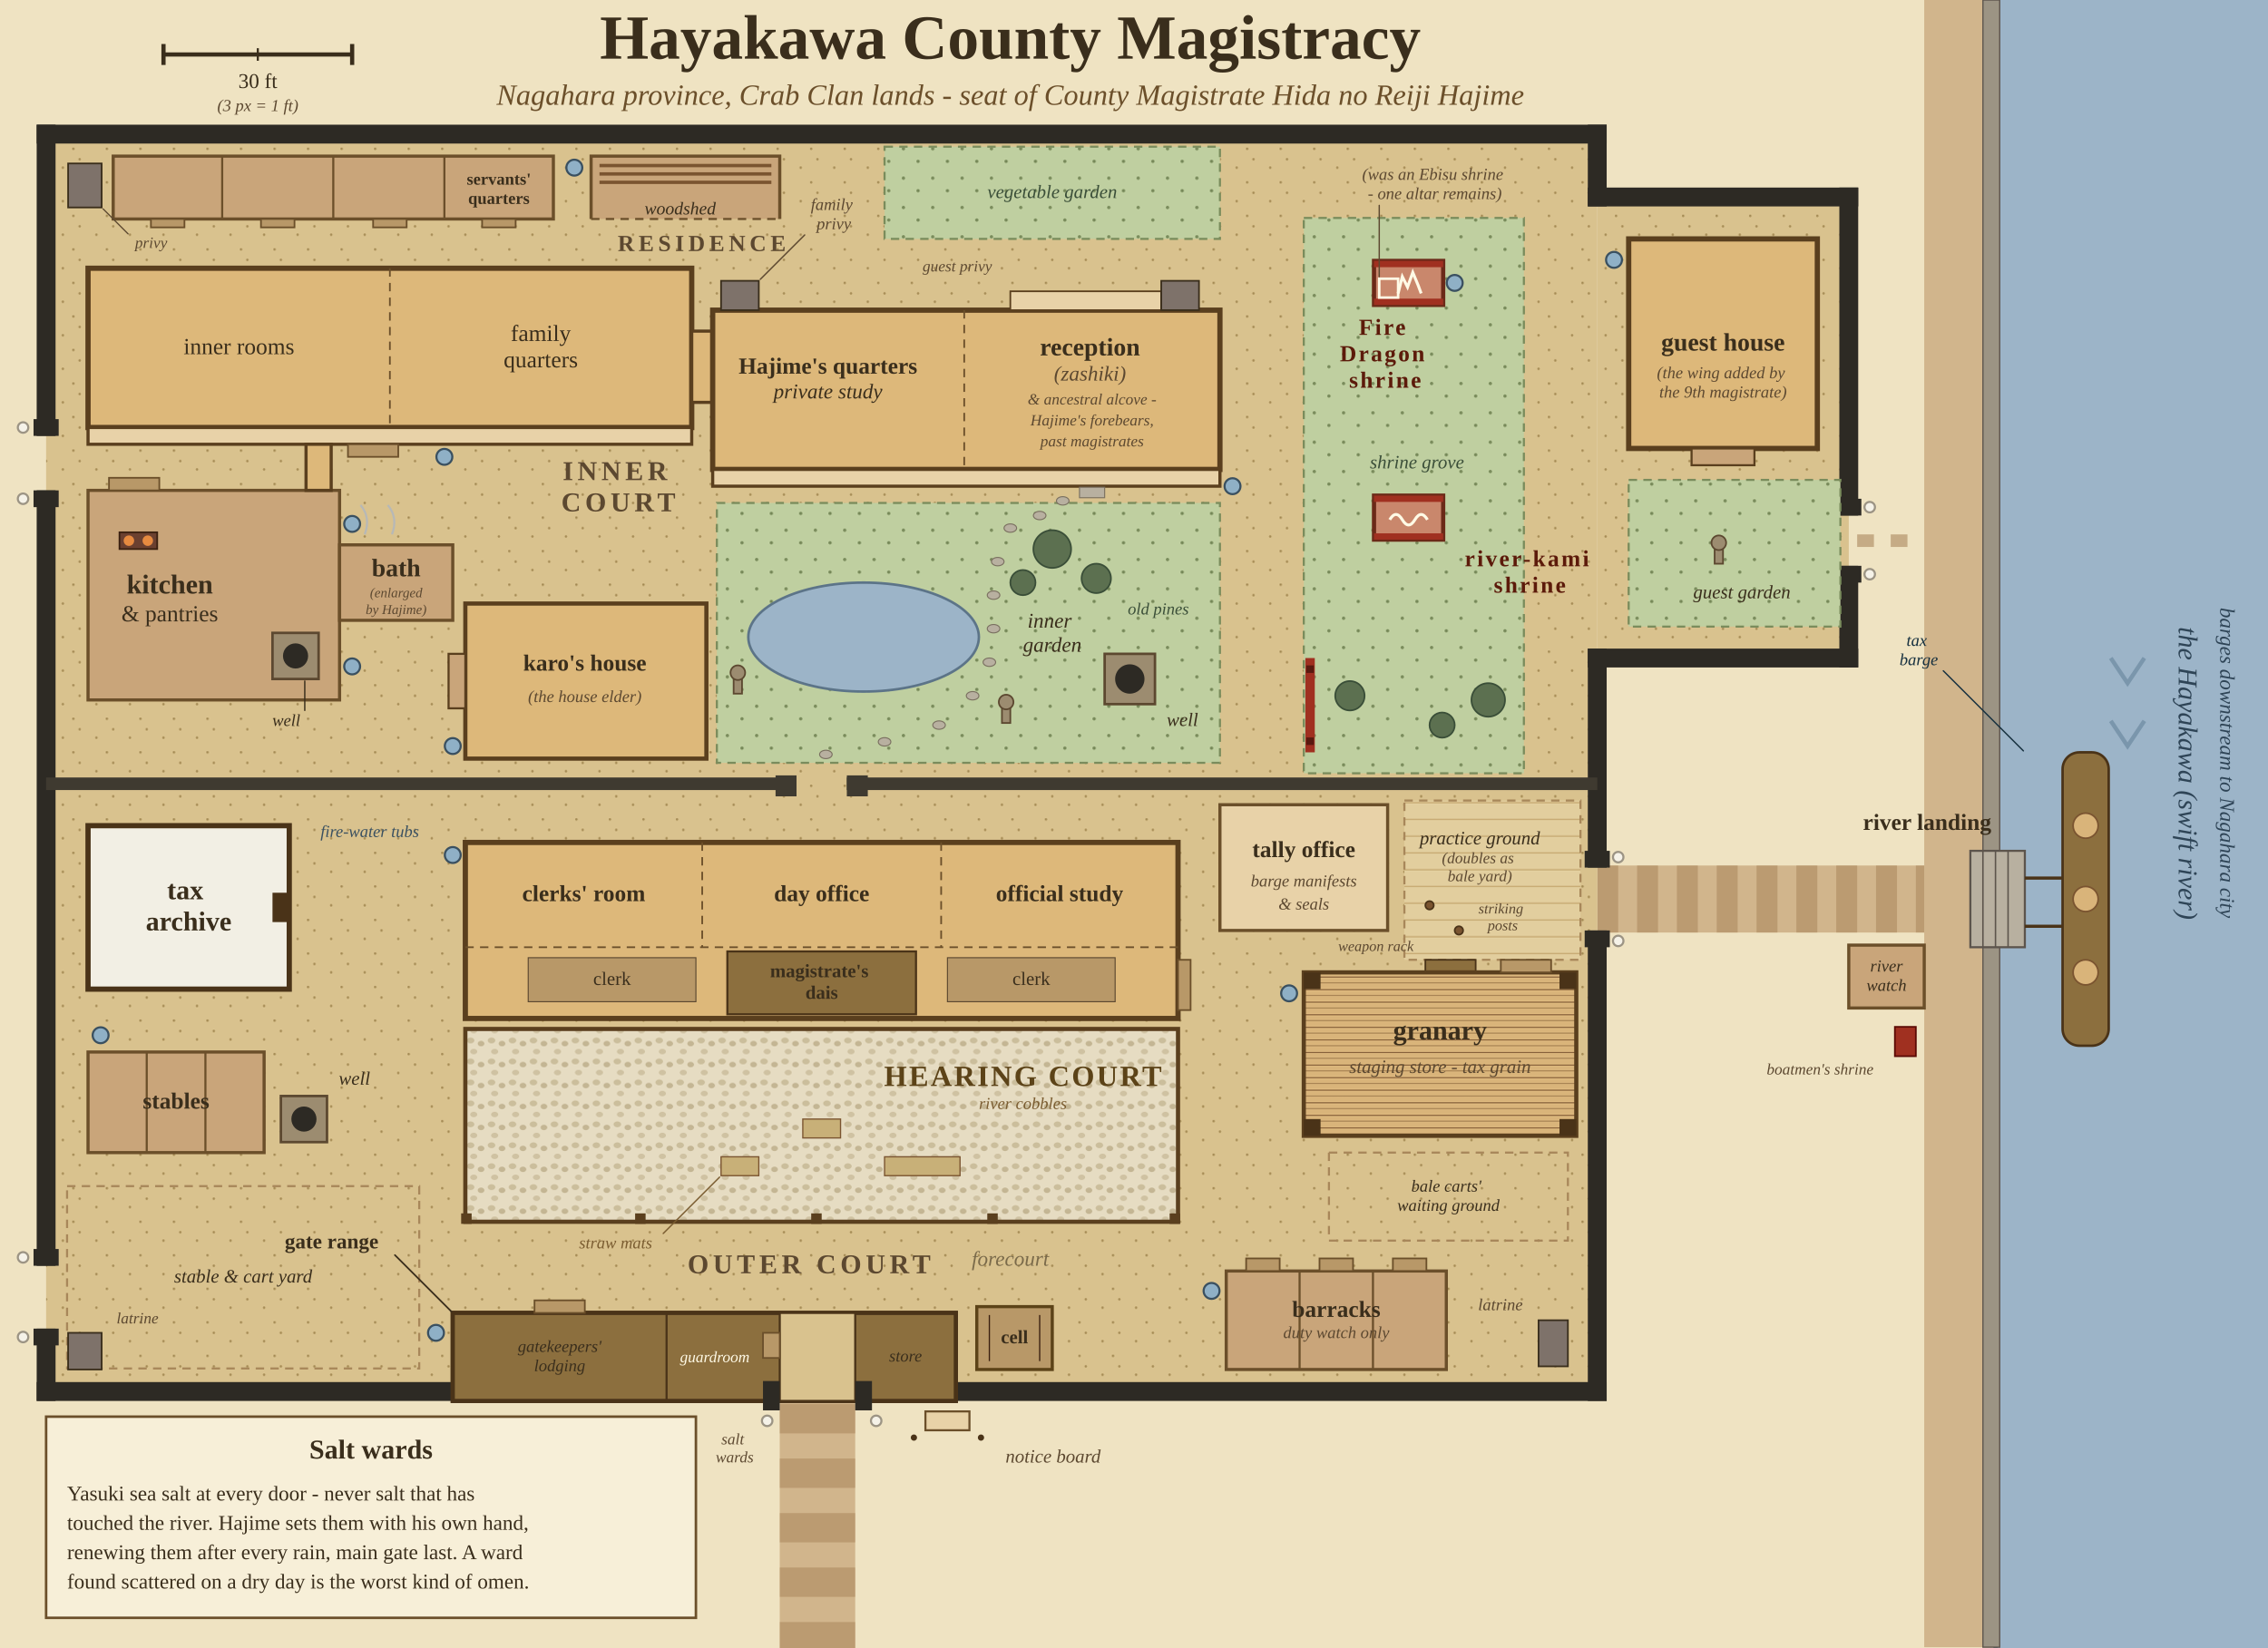
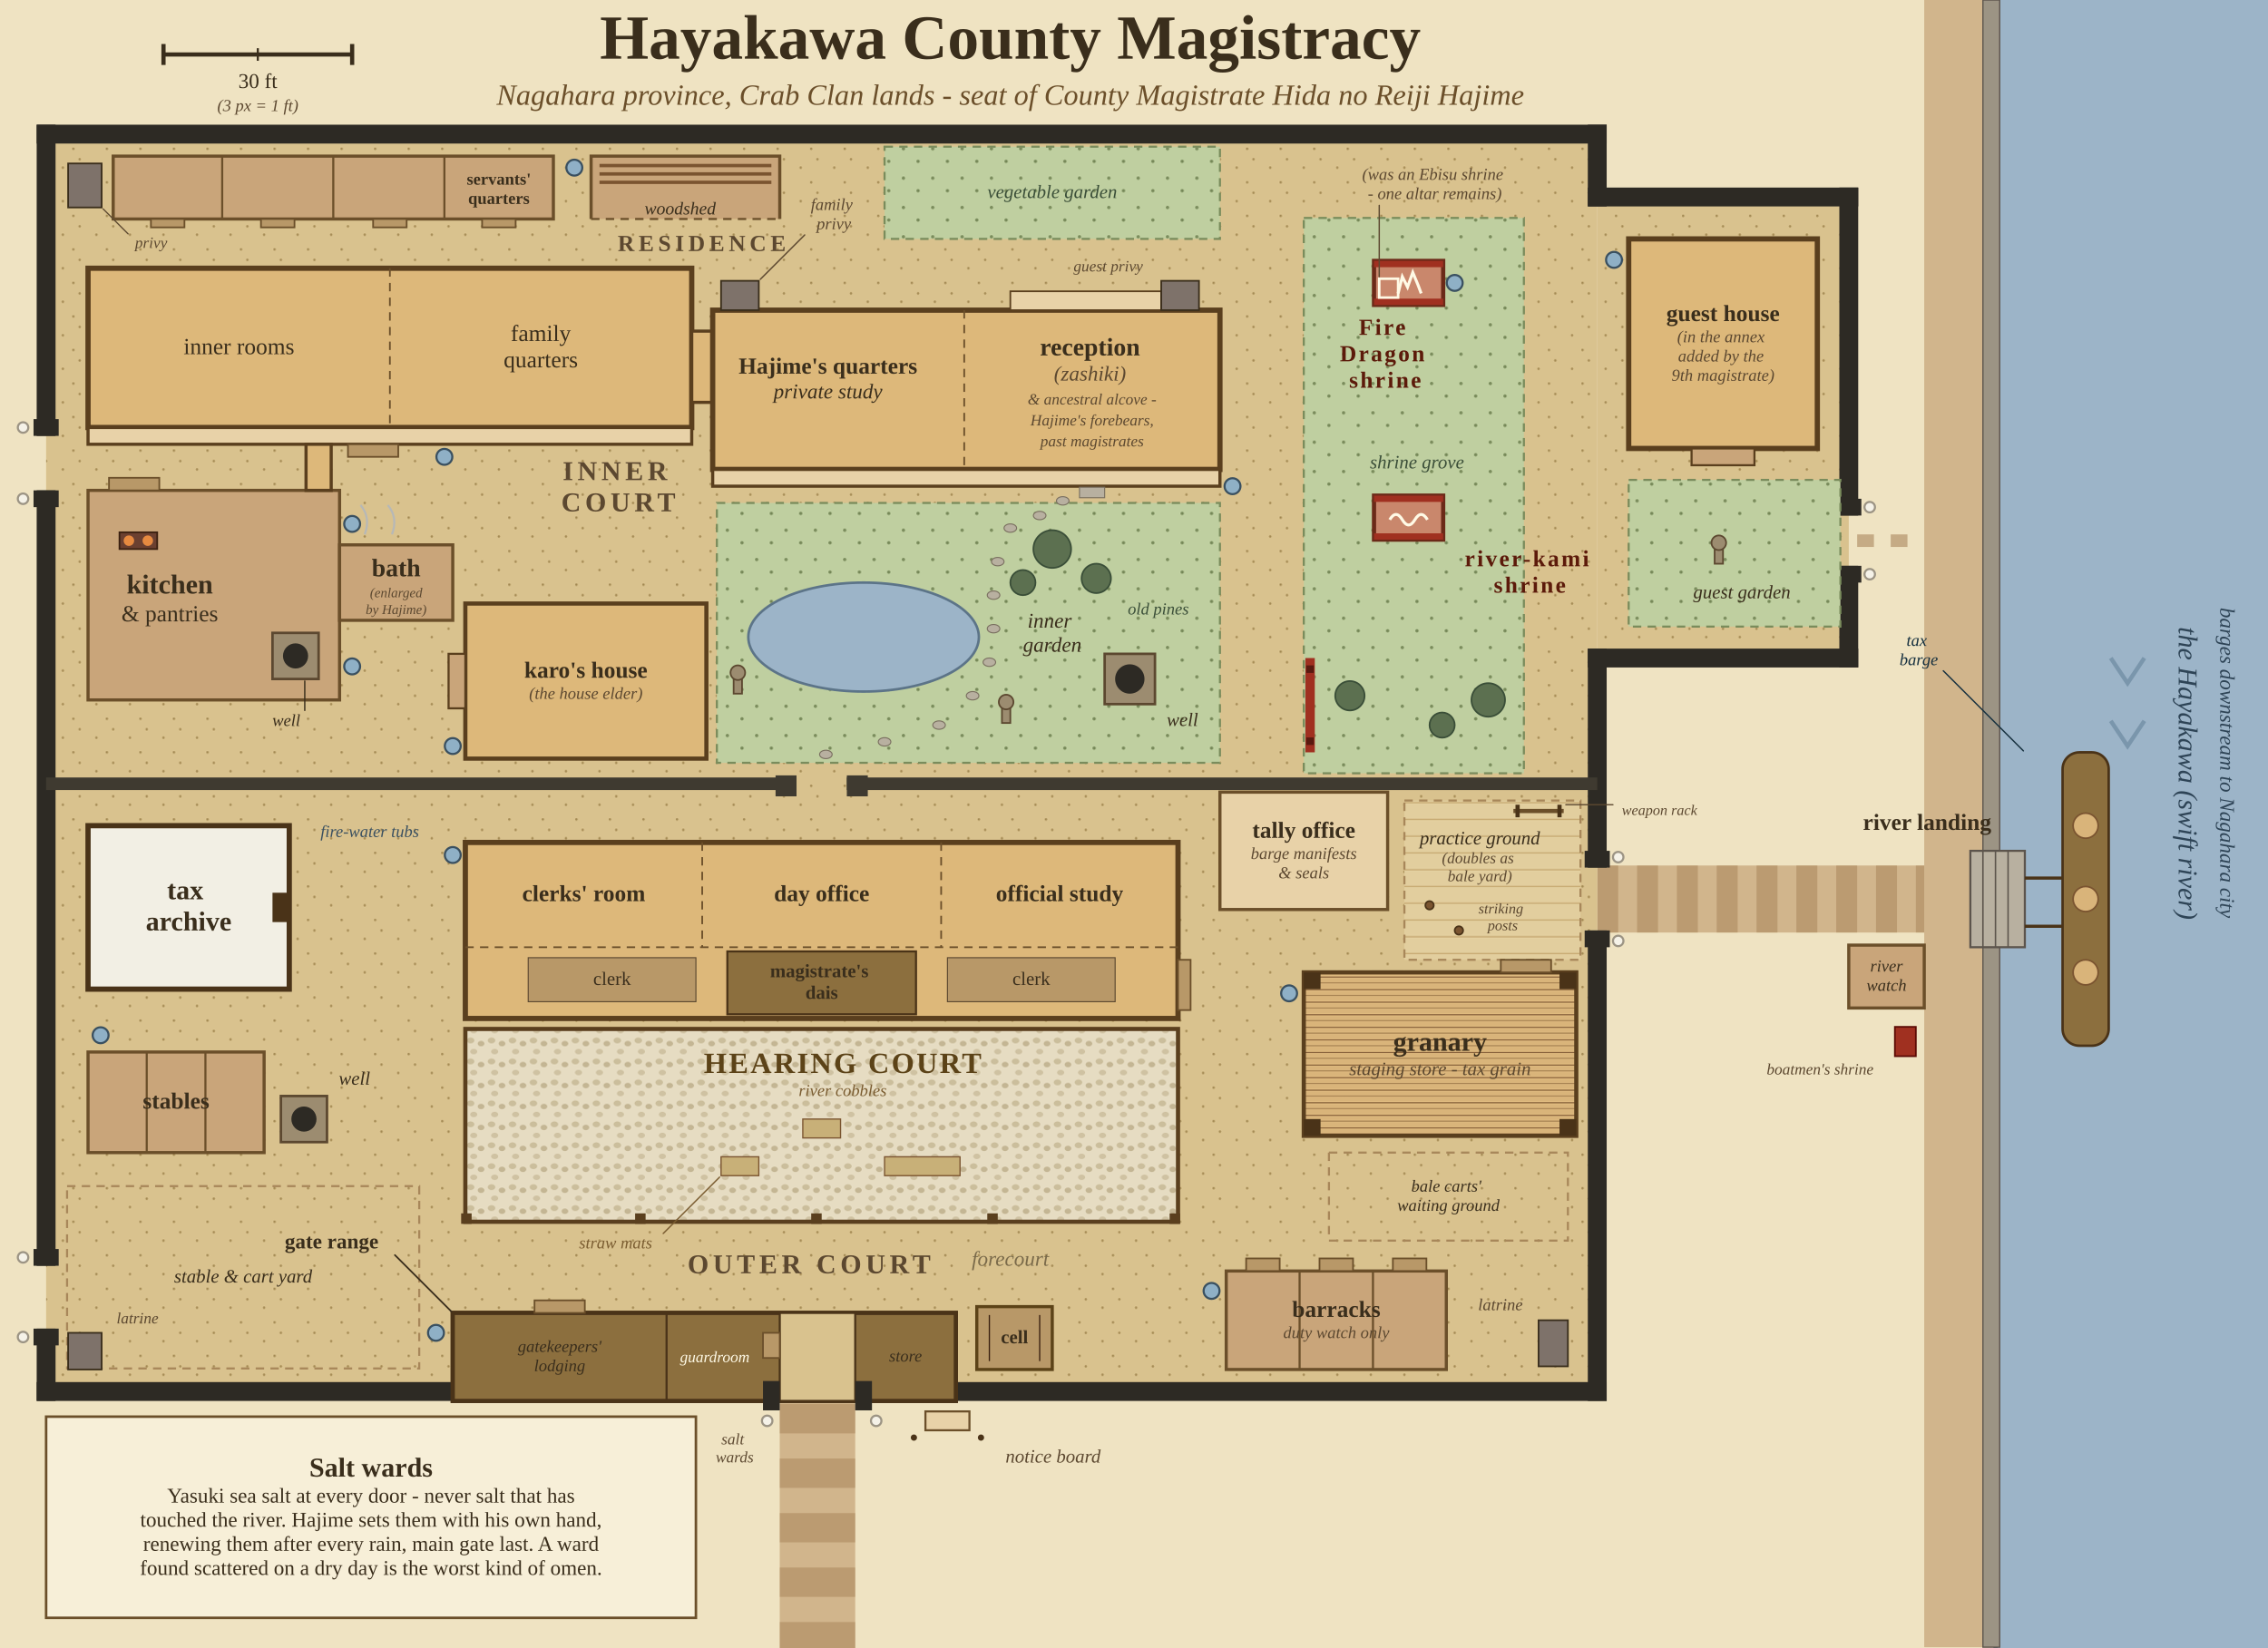
<svg xmlns="http://www.w3.org/2000/svg" viewBox="118 86 1082 786" font-family="Georgia, 'Times New Roman', serif">
  <defs>
    <pattern id="garden-stipple" patternUnits="userSpaceOnUse" width="14" height="14">
      <rect width="14" height="14" fill="#BFCFA0" />
      <circle cx="3" cy="3" r="0.8" fill="#7A8C5C" />
      <circle cx="10" cy="9" r="0.8" fill="#7A8C5C" />
    </pattern>
    <pattern id="court-earth" patternUnits="userSpaceOnUse" width="16" height="16">
      <rect width="16" height="16" fill="#D9C28E" />
      <circle cx="4" cy="6" r="0.6" fill="#A88E58" />
      <circle cx="12" cy="2" r="0.6" fill="#A88E58" />
      <circle cx="9" cy="13" r="0.6" fill="#A88E58" />
    </pattern>
    <pattern id="keiko-earth" patternUnits="userSpaceOnUse" width="16" height="16">
      <rect width="16" height="16" fill="#E2CE9E" />
      <line x1="0" y1="5" x2="16" y2="5" stroke="#C2A46C" stroke-width="0.5" />
      <line x1="0" y1="13" x2="16" y2="13" stroke="#C2A46C" stroke-width="0.5" />
    </pattern>
    <pattern id="oshirasu-sand" patternUnits="userSpaceOnUse" width="12" height="12">
      <rect width="12" height="12" fill="#F2EAD0" />
      <circle cx="3" cy="4" r="0.5" fill="#C9B884" />
      <circle cx="8" cy="2" r="0.5" fill="#C9B884" />
      <circle cx="10" cy="9" r="0.5" fill="#C9B884" />
      <circle cx="5" cy="10" r="0.5" fill="#C9B884" />
      <circle cx="1" cy="8" r="0.5" fill="#C9B884" />
    </pattern>
    <pattern id="court-cobbles" patternUnits="userSpaceOnUse" width="10" height="10">
      <rect width="10" height="10" fill="#E6DCC2" />
      <ellipse cx="2.5" cy="2.5" rx="1.8" ry="1.4" fill="#CBBE9C" />
      <ellipse cx="7.5" cy="4" rx="1.6" ry="1.3" fill="#C4B694" />
      <ellipse cx="4" cy="7.8" rx="1.7" ry="1.3" fill="#CFC2A2" />
    </pattern>
    <pattern id="granary-slats" patternUnits="userSpaceOnUse" width="14" height="6">
      <rect width="14" height="6" fill="#D9B47A" />
      <line x1="0" y1="0" x2="14" y2="0" stroke="#7A5430" stroke-width="0.8" />
      <line x1="0" y1="3" x2="14" y2="3" stroke="#A88454" stroke-width="0.5" />
    </pattern>
  </defs>
  <rect x="0" y="0" width="1200" height="900" fill="#EFE3C2" data-kind="-" />
  <g data-kind="river">
    <rect x="1070" y="0" width="130" height="900" fill="#9CB4C8" />
    <line x1="1070" y1="0" x2="1070" y2="900" stroke="#5C7488" stroke-width="2" />
    <g stroke="#7A96AC" stroke-width="2" fill="none">
      <path d="M 1125 400 L 1133 412 L 1141 400" />
      <path d="M 1125 430 L 1133 442 L 1141 430" />
    </g>
    <text x="1161.0" y="458.6" text-anchor="middle" font-size="13" font-style="italic" fill="#2E4456" transform="rotate(90.0 1161.0 455.0)">the Hayakawa (swift river)</text>
    <text x="1180.0" y="452.8" text-anchor="middle" font-size="10" font-style="italic" fill="#2E4456" transform="rotate(90.0 1180.0 450.0)">barges downstream to Nagahara city</text>
  </g>
  <g data-kind="road">
    <path d="M 508 900 L 508 754.5" stroke="#B89060" stroke-width="36" stroke-linecap="butt" opacity="0.55" />
    <path d="M 508 900 L 508 754.5" stroke="#9C7448" stroke-width="36" stroke-dasharray="14 12" fill="none" opacity="0.4" />
  </g>
  <g data-kind="road">
    <path d="M 880 515 L 1036 515" stroke="#B89060" stroke-width="32" stroke-linecap="butt" opacity="0.55" />
    <path d="M 880 515 L 1036 515" stroke="#9C7448" stroke-width="32" stroke-dasharray="10 9" fill="none" opacity="0.4" />
  </g>
  <g data-kind="road">
    <path d="M 1050 86 L 1050 872" stroke="#B89060" stroke-width="28" stroke-linecap="butt" opacity="0.55" />
  </g>
  <g data-kind="river landing">
    <rect x="1064" y="86" width="8" height="786" fill="#9C9484" stroke="#5C544C" stroke-width="0.6" data-kind="revetment" />
    <g data-kind="dock">
      <rect x="1058" y="492" width="26" height="46" fill="#B8B0A0" stroke="#5C544C" stroke-width="1" />
      <line x1="1064" y1="492" x2="1064" y2="538" stroke="#5C544C" stroke-width="0.7" />
      <line x1="1070" y1="492" x2="1070" y2="538" stroke="#5C544C" stroke-width="0.7" />
      <line x1="1076" y1="492" x2="1076" y2="538" stroke="#5C544C" stroke-width="0.7" />
    </g>
    <text x="1068" y="482" text-anchor="end" font-size="11" font-weight="bold" fill="#3A2E1C">river landing</text>
    <g data-kind="tax barge">
      <line x1="1084" y1="505" x2="1102" y2="505" stroke="#4A3318" stroke-width="1.5" />
      <line x1="1084" y1="528" x2="1102" y2="528" stroke="#4A3318" stroke-width="1.5" />
      <rect x="1102" y="445" width="22" height="140" rx="8" fill="#8C6F3E" stroke="#4A3318" stroke-width="1.2" />
      <circle cx="1113" cy="480" r="6" fill="#D9B47A" stroke="#7A5430" stroke-width="0.8" />
      <circle cx="1113" cy="515" r="6" fill="#D9B47A" stroke="#7A5430" stroke-width="0.8" />
      <circle cx="1113" cy="550" r="6" fill="#D9B47A" stroke="#7A5430" stroke-width="0.8" />
      <text x="1033.4" y="394.2" text-anchor="middle" font-size="8" font-style="italic" fill="#16303F">
        <tspan x="1033.4" dy="0.0">tax</tspan>
        <tspan x="1033.4" dy="9.2">barge</tspan>
      </text>
      <line x1="1045.1" y1="406.1" x2="1083.3" y2="444.3" stroke="#16303F" stroke-width="0.64" stroke-linecap="round" data-leader="1" />
    </g>
    <g data-kind="boatmen's altar">
      <rect x="1022" y="576" width="10" height="14" fill="#A03020" stroke="#5C0A04" stroke-width="0.8" />
      <text x="986.3" y="598.7" text-anchor="middle" font-size="7.5" font-style="italic" fill="#5C4830">boatmen's shrine</text>
    </g>
    <g data-kind="river watch">
      <rect x="1000" y="537" width="36" height="30" fill="#C9A57A" stroke="#6B4F2A" stroke-width="1.5" />
      <text x="1018.0" y="549.6" text-anchor="middle" font-size="8" font-style="italic" fill="#3A2E1C">river</text>
      <text x="1018.0" y="558.8" text-anchor="middle" font-size="8" font-style="italic" fill="#3A2E1C">watch</text>
    </g>
  </g>
  <text x="600" y="114" text-anchor="middle" font-size="30" font-weight="bold" fill="#3A2E1C" data-kind="-">Hayakawa County Magistracy</text>
  <text x="600" y="136" text-anchor="middle" font-size="14" font-style="italic" fill="#6B4F2A" data-kind="-">Nagahara province, Crab Clan lands - seat of County Magistrate Hida no Reiji Hajime</text>
  <g data-kind="-">
    <g stroke="#3A2E1C">
      <line x1="196" y1="112" x2="286" y2="112" stroke-width="2" />
      <line x1="196" y1="107" x2="196" y2="117" stroke-width="2" />
      <line x1="286" y1="107" x2="286" y2="117" stroke-width="2" />
      <line x1="241" y1="109" x2="241" y2="115" stroke-width="1" />
    </g>
    <text x="241" y="128" text-anchor="middle" font-size="10" fill="#3A2E1C">30 ft</text>
    <text x="241" y="139" text-anchor="middle" font-size="8" font-style="italic" fill="#5C4830">(3 px = 1 ft)</text>
  </g>
  <rect x="140" y="150" width="740" height="310" fill="url(#court-earth)" id="precinct" data-kind="inner court" />
  <rect x="140" y="456" width="740" height="294" fill="url(#court-earth)" id="precinct" data-kind="outer court" />
  <rect x="880" y="180" width="120" height="220" fill="url(#court-earth)" id="precinct" data-kind="inner court" />
  <g stroke="#2D2A24" stroke-width="9" fill="none" stroke-linecap="square" data-kind="compound wall">
    <line x1="140" y1="150" x2="880" y2="150" />
    <line x1="140" y1="150" x2="140" y2="289.5" />
    <line x1="140" y1="324.5" x2="140" y2="685.5" />
    <line x1="140" y1="724.5" x2="140" y2="750" />
    <line x1="880" y1="150" x2="880" y2="180" />
    <line x1="880" y1="180" x2="1000" y2="180" />
    <line x1="1000" y1="400" x2="880" y2="400" />
    <line x1="880" y1="400" x2="880" y2="495.5" />
    <line x1="1000" y1="180" x2="1000" y2="327.5" />
    <line x1="1000" y1="360.5" x2="1000" y2="400" />
    <line x1="880" y1="534.5" x2="880" y2="750" />
    <line x1="140" y1="750" x2="329.5" y2="750" />
    <line x1="578.5" y1="750" x2="880" y2="750" />
  </g>
  <g fill="#2D2A24" data-kind="side gate">
    <rect x="874" y="492" width="12" height="8" />
    <rect x="874" y="530" width="12" height="8" />
  </g>
  <circle cx="890" cy="495" r="2.5" fill="#F5F2E8" stroke="#9C9484" stroke-width="1" data-kind="salt wards" />
  <circle cx="890" cy="535" r="2.5" fill="#F5F2E8" stroke="#9C9484" stroke-width="1" data-kind="salt wards" />
  <circle cx="129" cy="686" r="2.5" fill="#F5F2E8" stroke="#9C9484" stroke-width="1" data-kind="salt wards" />
  <circle cx="129" cy="724" r="2.5" fill="#F5F2E8" stroke="#9C9484" stroke-width="1" data-kind="salt wards" />
  <g fill="#2D2A24" data-kind="side gate">
    <rect x="134" y="286" width="12" height="8" />
    <rect x="134" y="320" width="12" height="8" />
  </g>
  <circle cx="129" cy="290" r="2.5" fill="#F5F2E8" stroke="#9C9484" stroke-width="1" data-kind="salt wards" />
  <circle cx="129" cy="324" r="2.5" fill="#F5F2E8" stroke="#9C9484" stroke-width="1" data-kind="salt wards" />
  <g fill="#2D2A24" data-kind="side gate">
    <rect x="134" y="682" width="12" height="8" />
    <rect x="134" y="720" width="12" height="8" />
  </g>
  <g fill="#2D2A24" data-kind="side gate">
    <rect x="994" y="324" width="12" height="8" />
    <rect x="994" y="356" width="12" height="8" />
  </g>
  <path d="M 1004 344 L 1036 344" stroke="#9C7448" stroke-width="6" stroke-dasharray="8 8" fill="none" opacity="0.5" data-kind="road" />
  <circle cx="1010" cy="328" r="2.5" fill="#F5F2E8" stroke="#9C9484" stroke-width="1" data-kind="salt wards" />
  <circle cx="1010" cy="360" r="2.5" fill="#F5F2E8" stroke="#9C9484" stroke-width="1" data-kind="salt wards" />
  <g data-kind="salt wards">
    <circle cx="484" cy="764" r="2.5" fill="#F5F2E8" stroke="#9C9484" stroke-width="1" />
    <circle cx="536" cy="764" r="2.5" fill="#F5F2E8" stroke="#9C9484" stroke-width="1" />
    <text x="468.5" y="775.2" text-anchor="middle" font-size="7.5" font-style="italic" fill="#5C4830">
      <tspan x="468.5" dy="0.0">salt</tspan>
      <tspan x="468.5" dy="8.6">wards</tspan>
    </text>
  </g>
  <g data-kind="notice board">
    <rect x="559.5" y="759.5" width="21" height="9" fill="#E8D2A8" stroke="#6B4F2A" stroke-width="1" />
    <circle cx="554" cy="772" r="1.5" fill="#4A3318" />
    <circle cx="586" cy="772" r="1.5" fill="#4A3318" />
    <text x="620.4" y="783.9" text-anchor="middle" font-size="9" font-style="italic" fill="#5C4830">notice board</text>
  </g>
  <g stroke="#3F3A30" stroke-width="6" fill="none" data-kind="court divider">
    <line x1="140" y1="460" x2="498" y2="460" />
    <line x1="522" y1="460" x2="880" y2="460" />
  </g>
  <g fill="#3F3A30" data-kind="nakamon" data-part-of="court divider">
    <rect x="488" y="456" width="10" height="10" />
    <rect x="522" y="456" width="10" height="10" />
  </g>
  <text x="413.0" y="315.1" text-anchor="middle" font-size="13" font-weight="bold" letter-spacing="2" fill="#5C4830" data-kind="inner court">
    <tspan x="413.0" dy="0.0">INNER</tspan>
    <tspan x="413.0" dy="14.9">COURT</tspan>
  </text>
  <g data-kind="residence">
    <text x="452.8" y="205.8" text-anchor="middle" font-size="11" font-weight="bold" letter-spacing="2" fill="#5C4830">RESIDENCE</text>
    <rect x="160" y="214" width="288" height="76" fill="#DDB87A" />
    <rect x="160" y="214" width="144" height="76" fill="#DDB87A" data-kind="inner rooms" />
    <rect x="304" y="214" width="144" height="76" fill="#DDB87A" data-kind="family quarters" />
    <rect x="160" y="214" width="288" height="76" fill="none" stroke="#5A3F1E" stroke-width="2.5" />
    <rect x="160" y="290" width="288" height="8" fill="#E8D2A8" stroke="#5A3F1E" stroke-width="1.5" data-kind="engawa" />
    <line x1="304" y1="214" x2="304" y2="290" stroke="#6B4F2A" stroke-width="0.8" stroke-dasharray="4 3" />
    <rect x="284" y="298" width="24" height="6" fill="#B89868" stroke="#6B4F2A" stroke-width="0.8" data-kind="door" />
    <text x="232.0" y="255.0" text-anchor="middle" font-size="11" fill="#3A2E1C" data-kind="inner rooms">inner rooms</text>
    <g data-kind="family quarters">
      <text x="376.0" y="248.7" text-anchor="middle" font-size="11" fill="#3A2E1C">family</text>
      <text x="376.0" y="261.3" text-anchor="middle" font-size="11" fill="#3A2E1C">quarters</text>
    </g>
    <rect x="448" y="244" width="10" height="34" fill="#DDB87A" stroke="#5A3F1E" stroke-width="1.5" data-kind="residence corridor" />
    <rect x="458" y="234" width="242" height="76" fill="#DDB87A" />
    <rect x="458" y="234" width="120" height="76" fill="#DDB87A" data-kind="lord's quarters" />
    <rect x="578" y="234" width="122" height="76" fill="#DDB87A" data-kind="reception room" />
    <rect x="458" y="234" width="242" height="76" fill="none" stroke="#5A3F1E" stroke-width="2.5" />
    <rect x="458" y="310" width="242" height="8" fill="#E8D2A8" stroke="#5A3F1E" stroke-width="1.5" data-kind="engawa" />
    <line x1="578" y1="234" x2="578" y2="310" stroke="#6B4F2A" stroke-width="0.8" stroke-dasharray="4 3" />
    <g data-kind="lord's quarters">
      <text x="513.0" y="264.3" text-anchor="middle" font-size="11" font-weight="bold" fill="#3A2E1C">Hajime's quarters</text>
      <text x="513.0" y="276.1" text-anchor="middle" font-size="10" font-style="italic" fill="#3A2E1C">private study</text>
    </g>
    <g data-kind="reception room">
      <text x="638.0" y="255.6" text-anchor="middle" font-size="12" font-weight="bold" fill="#3A2E1C">reception</text>
      <text x="638.0" y="267.6" text-anchor="middle" font-size="10" font-style="italic" fill="#5C4830">(zashiki)</text>
    </g>
    <text x="639" y="279" text-anchor="middle" font-size="7.5" font-style="italic" fill="#5C4830" data-kind="ancestral alcove">&amp; ancestral alcove -</text>
    <text x="639" y="289" text-anchor="middle" font-size="7.5" font-style="italic" fill="#5C4830" data-kind="ancestral alcove">Hajime's forebears,</text>
    <text x="639" y="299" text-anchor="middle" font-size="7.5" font-style="italic" fill="#5C4830" data-kind="ancestral alcove">past magistrates</text>
  </g>
  <g data-kind="kitchen">
    <rect x="160" y="320" width="120" height="100" fill="#C9A57A" stroke="#6B4F2A" stroke-width="1.5" />
    <g data-kind="hearth">
      <rect x="175" y="340" width="18" height="8" fill="#6B4030" stroke="#3A2010" stroke-width="0.8" />
      <circle cx="179.5" cy="344" r="2.5" fill="#E68A40" />
      <circle cx="188.5" cy="344" r="2.5" fill="#E68A40" />
    </g>
    <text x="199.0" y="369.2" text-anchor="middle" font-size="13" font-weight="bold" fill="#3A2E1C">kitchen</text>
    <text x="199.0" y="382.5" text-anchor="middle" font-size="11" fill="#3A2E1C">&amp; pantries</text>
    <rect x="248" y="388" width="22" height="22" fill="#9C8C70" stroke="#5C4830" stroke-width="1.2" data-kind="well" />
    <circle cx="259" cy="399" r="6" fill="#2D2A24" data-kind="well" />
    <text x="254.6" y="432.4" text-anchor="middle" font-size="8" font-style="italic" fill="#3A2E1C" data-kind="well">well</text>
    <line x1="263.4" y1="425.0" x2="263.4" y2="411.0" stroke="#3A2E1C" stroke-width="0.64" stroke-linecap="round" data-kind="well" data-leader="1" />
    <rect x="170" y="314" width="24" height="6" fill="#B89868" stroke="#6B4F2A" stroke-width="0.8" data-kind="door" />
  </g>
  <rect x="264" y="298" width="12" height="22" fill="#DDB87A" stroke="#5A3F1E" stroke-width="1.5" data-kind="residence corridor" data-part-of="residence" />
  <g data-kind="garden">
    <rect x="460" y="326" width="240" height="124" fill="url(#garden-stipple)" stroke="#7A8C5C" stroke-width="1" stroke-dasharray="4 3" />
    <ellipse cx="530" cy="390" rx="55" ry="26" fill="#9CB4C8" stroke="#5C7488" stroke-width="1.2" data-kind="garden pond" />
    <g fill="#B8B0A0" stroke="#7A7060" stroke-width="0.5">
      <ellipse cx="512" cy="446" rx="3" ry="2" />
      <ellipse cx="540" cy="440" rx="3" ry="2" />
      <ellipse cx="566" cy="432" rx="3" ry="2" />
      <ellipse cx="582" cy="418" rx="3" ry="2" />
      <ellipse cx="590" cy="402" rx="3" ry="2" />
      <ellipse cx="592" cy="386" rx="3" ry="2" />
      <ellipse cx="592" cy="370" rx="3" ry="2" />
      <ellipse cx="594" cy="354" rx="3" ry="2" />
      <ellipse cx="600" cy="338" rx="3" ry="2" />
      <ellipse cx="614" cy="332" rx="3" ry="2" />
      <ellipse cx="625" cy="325" rx="3" ry="2" />
      <rect x="633" y="318.5" width="12" height="5" />
    </g>
    <g data-kind="garden pines">
      <circle cx="620" cy="348" r="9" fill="#5C7050" stroke="#3A4E38" stroke-width="0.8" />
      <circle cx="641" cy="362" r="7" fill="#5C7050" stroke="#3A4E38" stroke-width="0.8" />
      <circle cx="606" cy="364" r="6" fill="#5C7050" stroke="#3A4E38" stroke-width="0.8" />
      <text x="670.6" y="379.2" text-anchor="middle" font-size="8" font-style="italic" fill="#3A4E38">old pines</text>
    </g>
    <g fill="#9C8C70" stroke="#5C4830" stroke-width="0.8" data-kind="stone lantern">
      <rect x="468" y="410" width="4" height="7" />
      <circle cx="470" cy="407" r="3.5" />
      <rect x="596" y="424" width="4" height="7" />
      <circle cx="598" cy="421" r="3.5" />
    </g>
    <text x="620.0" y="385.5" text-anchor="middle" font-size="10" font-style="italic" fill="#3A2E1C">
      <tspan x="620.0" dy="0.0">inner</tspan>
      <tspan x="620.0" dy="11.5">garden</tspan>
    </text>
  </g>
  <g data-kind="bath">
    <rect x="280" y="346" width="54" height="36" fill="#C9A57A" stroke="#6B4F2A" stroke-width="1.5" />
    <path d="M 292 341 q 3 -8 -2 -14 M 305 341 q 3 -8 -2 -14" stroke="#A8B4C8" stroke-width="1" fill="none" opacity="0.7" />
    <text x="307" y="361" text-anchor="middle" font-size="12" font-weight="bold" fill="#3A2E1C">bath</text>
    <text x="307" y="371" text-anchor="middle" font-size="6.5" font-style="italic" fill="#5C4830">(enlarged</text>
    <text x="307" y="379" text-anchor="middle" font-size="6.5" font-style="italic" fill="#5C4830">by Hajime)</text>
  </g>
  <g data-kind="karo's house">
    <rect x="340" y="374" width="115" height="74" fill="#DDB87A" stroke="#5A3F1E" stroke-width="2" />
    <rect x="332" y="398" width="8" height="26" fill="#C9A57A" stroke="#5A3F1E" stroke-width="1" data-kind="door" />
-     <text x="397" y="406" text-anchor="middle" font-size="11" font-weight="bold" fill="#3A2E1C">karo's house</text>
-     <text x="397" y="421" text-anchor="middle" font-size="8" font-style="italic" fill="#5C4830">(the house elder)</text>
+     <text x="397.5" y="409.4" text-anchor="middle" font-size="11" font-weight="bold" fill="#3A2E1C">karo's house</text>
+     <text x="397.5" y="419.5" text-anchor="middle" font-size="8" font-style="italic" fill="#5C4830">(the house elder)</text>
  </g>
  <g data-kind="well" data-part-of="garden">
    <rect x="645" y="398" width="24" height="24" fill="#9C8C70" stroke="#5C4830" stroke-width="1.2" />
    <circle cx="657" cy="410" r="7" fill="#2D2A24" />
    <text x="682.1" y="432.4" text-anchor="middle" font-size="9" font-style="italic" fill="#3A2E1C">well</text>
  </g>
  <g data-kind="servants' quarters">
    <rect x="172" y="160.5" width="210" height="30" fill="#C9A57A" stroke="#6B4F2A" stroke-width="1.5" />
    <line x1="224" y1="160.5" x2="224" y2="190.5" stroke="#6B4F2A" stroke-width="1" />
    <line x1="277" y1="160.5" x2="277" y2="190.5" stroke="#6B4F2A" stroke-width="1" />
    <line x1="330" y1="160.5" x2="330" y2="190.5" stroke="#6B4F2A" stroke-width="1" />
    <rect x="190" y="190.5" width="16" height="4" fill="#B89868" stroke="#6B4F2A" stroke-width="0.8" data-kind="door" />
    <rect x="242.5" y="190.5" width="16" height="4" fill="#B89868" stroke="#6B4F2A" stroke-width="0.8" data-kind="door" />
    <rect x="296" y="190.5" width="16" height="4" fill="#B89868" stroke="#6B4F2A" stroke-width="0.8" data-kind="door" />
    <rect x="348" y="190.5" width="16" height="4" fill="#B89868" stroke="#6B4F2A" stroke-width="0.8" data-kind="door" />
    <text x="356.0" y="174.1" text-anchor="middle" font-size="8" font-weight="bold" fill="#3A2E1C">servants'</text>
    <text x="356.0" y="183.3" text-anchor="middle" font-size="8" font-weight="bold" fill="#3A2E1C">quarters</text>
  </g>
  <g data-kind="kitchen">
    <rect x="400" y="160.5" width="90" height="30" fill="#C9A57A" />
    <g stroke="#7A5430" stroke-width="1.6">
      <line x1="404" y1="165" x2="486" y2="165" />
      <line x1="404" y1="169" x2="486" y2="169" />
      <line x1="404" y1="173" x2="486" y2="173" />
    </g>
    <path d="M 400 190.5 L 400 160.5 L 490 160.5 L 490 190.5" fill="none" stroke="#6B4F2A" stroke-width="1.5" />
    <line x1="400" y1="190.5" x2="490" y2="190.5" stroke="#6B4F2A" stroke-width="1" stroke-dasharray="4 3" />
    <text x="442.5" y="188.3" text-anchor="middle" font-size="8.5" font-style="italic" fill="#3A2E1C">woodshed</text>
  </g>
  <g data-kind="latrine">
    <rect x="150.5" y="164" width="16" height="21" fill="#7E726A" stroke="#3A2E1C" stroke-width="0.8" />
    <text x="190.1" y="204.3" text-anchor="middle" font-size="7.5" font-style="italic" fill="#5C4830">privy</text>
    <line x1="179.1" y1="197.6" x2="167.2" y2="185.7" stroke="#5C4830" stroke-width="0.60" stroke-linecap="round" data-leader="1" />
  </g>
+   <g data-kind="engawa" data-part-of="residence">
+     <rect x="600" y="225" width="72" height="9" fill="#E8D2A8" stroke="#5A3F1E" stroke-width="0.8" />
+   </g>
  <g data-kind="latrine" data-part-of="residence">
-     <rect x="600" y="225" width="72" height="9" fill="#E8D2A8" stroke="#5A3F1E" stroke-width="0.8" />
    <rect x="672" y="220" width="18" height="14" fill="#7E726A" stroke="#3A2E1C" stroke-width="0.8" />
-     <text x="574.7" y="215.5" text-anchor="middle" font-size="7.5" font-style="italic" fill="#5C4830">guest privy</text>
+     <text x="646.7" y="215.5" text-anchor="middle" font-size="7.5" font-style="italic" fill="#5C4830">guest privy</text>
  </g>
  <g data-kind="latrine" data-part-of="residence">
    <rect x="462" y="220" width="18" height="14" fill="#7E726A" stroke="#3A2E1C" stroke-width="0.8" />
    <text x="515.8" y="186.2" text-anchor="middle" font-size="8" font-style="italic" fill="#5C4830">
      <tspan x="515.8" dy="0.0">family</tspan>
      <tspan x="515.8" dy="9.2">privy</tspan>
    </text>
    <line x1="501.9" y1="198.1" x2="480.7" y2="219.3" stroke="#5C4830" stroke-width="0.64" stroke-linecap="round" data-leader="1" />
  </g>
  <g data-kind="vegetable garden">
    <rect x="540" y="156" width="160" height="44" fill="url(#garden-stipple)" stroke="#7A8C5C" stroke-width="1" stroke-dasharray="4 3" />
    <text x="620.0" y="180.5" text-anchor="middle" font-size="9" font-style="italic" fill="#3A4E38">vegetable garden</text>
  </g>
  <g data-kind="shrine grove">
    <rect x="740" y="190" width="105" height="265" fill="url(#garden-stipple)" stroke="#7A8C5C" stroke-width="1" stroke-dasharray="4 3" />
    <circle cx="828" cy="420" r="8" fill="#5C7050" stroke="#3A4E38" stroke-width="0.8" />
    <circle cx="762" cy="418" r="7" fill="#5C7050" stroke="#3A4E38" stroke-width="0.8" />
    <circle cx="806" cy="432" r="6" fill="#5C7050" stroke="#3A4E38" stroke-width="0.8" />
    <text x="794.0" y="309.5" text-anchor="middle" font-size="9" font-style="italic" fill="#3A4E38">shrine grove</text>
  </g>
  <g data-kind="compound shrine">
    <text x="778.8" y="245.8" text-anchor="middle" font-size="11" font-weight="bold" letter-spacing="1" fill="#5C1A0A">
      <tspan x="778.8" dy="0.0">Fire</tspan>
      <tspan x="778.8" dy="12.6">Dragon</tspan>
      <tspan x="778.8" dy="12.6">shrine</tspan>
    </text>
    <rect x="773.5" y="210.5" width="33" height="21" fill="#C9876C" stroke="#6B2A18" stroke-width="2" />
    <rect x="773.5" y="210.5" width="33" height="3" fill="#A03020" />
    <rect x="773.5" y="228.5" width="33" height="3" fill="#A03020" />
    <path d="M 785 226 L 787 218 L 789.5 223 L 792 216 L 794.5 222 L 796 226" stroke="#FFFAE6" stroke-width="1.4" fill="none" data-kind="shrine altar" />
    <g data-kind="shrine altar">
      <rect x="776" y="219" width="9" height="9" fill="none" stroke="#FFFAE6" stroke-width="1.2" />
      <text x="802.5" y="171.8" text-anchor="middle" font-size="8" font-style="italic" fill="#5C4830">
        <tspan x="802.5" dy="0.0">(was an Ebisu shrine</tspan>
        <tspan x="802.5" dy="9.2">- one altar remains)</tspan>
      </text>
      <line x1="776.0" y1="184.0" x2="776.0" y2="218.0" stroke="#5C4830" stroke-width="0.64" stroke-linecap="round" data-leader="1" />
    </g>
  </g>
  <g data-kind="compound shrine">
    <text x="847.8" y="356.2" text-anchor="middle" font-size="11" font-weight="bold" letter-spacing="1" fill="#5C1A0A">
      <tspan x="847.8" dy="0.0">river-kami</tspan>
      <tspan x="847.8" dy="12.6">shrine</tspan>
    </text>
    <rect x="773.5" y="322.5" width="33" height="21" fill="#C9876C" stroke="#6B2A18" stroke-width="2" />
    <rect x="773.5" y="322.5" width="33" height="3" fill="#A03020" />
    <rect x="773.5" y="340.5" width="33" height="3" fill="#A03020" />
    <path d="M 781 334 q 3 -5 6 0 q 3 5 6 0 q 3 -5 6 0" stroke="#FFFAE6" stroke-width="1.4" fill="none" data-kind="shrine altar" />
  </g>
  <g data-kind="torii" data-part-of="compound shrine">
    <rect x="740" y="400" width="6" height="45" fill="none" id="arch" />
    <line x1="743" y1="400" x2="743" y2="445" stroke="#A03020" stroke-width="4.5" />
    <rect x="741.2" y="403.5" width="3.6" height="3.6" fill="#5A1A10" />
    <rect x="741.2" y="437.9" width="3.6" height="3.6" fill="#5A1A10" />
  </g>
  <g data-kind="guest quarters">
    <rect x="895" y="200" width="90" height="100" fill="#DDB87A" stroke="#5A3F1E" stroke-width="2.5" />
    <rect x="925" y="300" width="30" height="8" fill="#C9A57A" stroke="#5A3F1E" stroke-width="1" data-kind="door" />
-     <text x="940.0" y="253.3" text-anchor="middle" font-size="12" font-weight="bold" fill="#3A2E1C">guest house</text>
-     <text x="940.0" y="266.5" text-anchor="middle" font-size="8" font-style="italic" fill="#5C4830">
-       <tspan x="940.0" dy="0.0">(the wing added by</tspan>
-       <tspan x="940.0" dy="9.2">the 9th magistrate)</tspan>
+     <text x="940.0" y="239.2" text-anchor="middle" font-size="11" font-weight="bold" fill="#3A2E1C">guest house</text>
+     <text x="940.0" y="249.3" text-anchor="middle" font-size="8" font-style="italic" fill="#5C4830">
+       <tspan x="940.0" dy="0.0">(in the annex</tspan>
+       <tspan x="940.0" dy="9.2">added by the</tspan>
+       <tspan x="940.0" dy="9.2">9th magistrate)</tspan>
    </text>
  </g>
  <g data-kind="garden">
    <rect x="895" y="315" width="101" height="70" fill="url(#garden-stipple)" stroke="#7A8C5C" stroke-width="1" stroke-dasharray="4 3" />
    <g fill="#9C8C70" stroke="#5C4830" stroke-width="0.8" data-kind="stone lantern">
      <rect x="936" y="348" width="4" height="7" />
      <circle cx="938" cy="345" r="3.5" />
    </g>
    <text x="949.0" y="371.5" text-anchor="middle" font-size="9" font-style="italic" fill="#3A2E1C">guest garden</text>
  </g>
  <text x="504.0" y="693.6" text-anchor="middle" font-size="13" font-weight="bold" letter-spacing="2" fill="#5C4830" data-kind="outer court">OUTER COURT</text>
  <text x="600" y="690" text-anchor="middle" font-size="10" font-style="italic" fill="#7A6A4A" data-kind="outer court">forecourt</text>
  <g data-kind="office hall">
    <rect x="340" y="488" width="340" height="84" fill="#DDB87A" />
    <rect x="340" y="488" width="113" height="50" fill="#DDB87A" data-kind="clerks' room" />
    <rect x="453" y="488" width="114" height="50" fill="#DDB87A" data-kind="day office" />
    <rect x="567" y="488" width="113" height="50" fill="#DDB87A" data-kind="official study" />
    <rect x="340" y="488" width="340" height="84" fill="none" stroke="#5A3F1E" stroke-width="2.5" />
    <line x1="340" y1="538" x2="680" y2="538" stroke="#6B4F2A" stroke-width="0.8" stroke-dasharray="4 3" />
    <line x1="453" y1="488" x2="453" y2="538" stroke="#6B4F2A" stroke-width="0.8" stroke-dasharray="4 3" />
    <line x1="567" y1="488" x2="567" y2="538" stroke="#6B4F2A" stroke-width="0.8" stroke-dasharray="4 3" />
    <text x="396.5" y="516.0" text-anchor="middle" font-size="11" font-weight="bold" fill="#3A2E1C" data-kind="clerks' room">clerks' room</text>
    <text x="510.0" y="516.0" text-anchor="middle" font-size="11" font-weight="bold" fill="#3A2E1C" data-kind="day office">day office</text>
    <text x="623.5" y="516.0" text-anchor="middle" font-size="11" font-weight="bold" fill="#3A2E1C" data-kind="official study">official study</text>
    <rect x="465" y="540" width="90" height="30" fill="#8C6F3E" stroke="#4A3318" stroke-width="1" data-kind="magistrate's dais" />
    <text x="510.0" y="552.3" text-anchor="middle" font-size="9" font-weight="bold" fill="#3A2E1C" data-kind="magistrate's dais">
      <tspan x="510.0" dy="0.0">magistrate's</tspan>
      <tspan x="510.0" dy="10.3">dais</tspan>
    </text>
    <g data-kind="clerks' seats">
      <rect x="370" y="543" width="80" height="21" fill="#B89868" stroke="#5C4830" stroke-width="0.5" />
      <text x="410.0" y="556.0" text-anchor="middle" font-size="9" fill="#3A2E1C">clerk</text>
      <rect x="570" y="543" width="80" height="21" fill="#B89868" stroke="#5C4830" stroke-width="0.5" />
      <text x="610.0" y="556.0" text-anchor="middle" font-size="9" fill="#3A2E1C">clerk</text>
    </g>
    <rect x="680" y="544" width="6" height="24" fill="#B89868" stroke="#6B4F2A" stroke-width="0.8" data-kind="door" />
  </g>
  <g data-kind="hearing court">
    <rect x="340" y="577" width="340" height="92" fill="url(#court-cobbles)" stroke="#5A3F1E" stroke-width="2" />
    <g fill="#5A3F1E">
      <rect x="338" y="665" width="5" height="5" />
      <rect x="421" y="665" width="5" height="5" />
      <rect x="505" y="665" width="5" height="5" />
      <rect x="589" y="665" width="5" height="5" />
      <rect x="676" y="665" width="5" height="5" />
    </g>
-     <text x="606.0" y="604.2" text-anchor="middle" font-size="14" font-weight="bold" letter-spacing="1" fill="#5C4318">HEARING COURT</text>
-     <text x="606.0" y="615.2" text-anchor="middle" font-size="8" font-style="italic" fill="#7A5C30">river cobbles</text>
+     <text x="520.0" y="598.0" text-anchor="middle" font-size="14" font-weight="bold" letter-spacing="1" fill="#5C4318">HEARING COURT</text>
+     <text x="520.0" y="609.0" text-anchor="middle" font-size="8" font-style="italic" fill="#7A5C30">river cobbles</text>
    <g data-kind="kneeling positions">
      <g fill="#C8B078" stroke="#7A5430" stroke-width="0.6">
        <rect x="501" y="620" width="18" height="9" />
        <rect x="462" y="638" width="18" height="9" />
        <rect x="540" y="638" width="36" height="9" />
      </g>
      <text x="411.7" y="681.7" text-anchor="middle" font-size="8" font-style="italic" fill="#7A5C30">straw mats</text>
      <line x1="434.4" y1="674.6" x2="461.3" y2="647.7" stroke="#7A5C30" stroke-width="0.64" stroke-linecap="round" data-leader="1" />
    </g>
  </g>
  <g data-kind="tax archive">
    <rect x="160" y="480" width="96" height="78" fill="#F2EFE4" stroke="#4A3318" stroke-width="2.5" />
    <rect x="248" y="512" width="8" height="14" fill="#4A3318" data-kind="door" />
    <text x="208.0" y="515.1" text-anchor="middle" font-size="13" font-weight="bold" fill="#3A2E1C">
      <tspan x="208.0" dy="0.0">tax</tspan>
      <tspan x="208.0" dy="14.9">archive</tspan>
    </text>
  </g>
  <g data-kind="stables">
    <rect x="160" y="588" width="84" height="48" fill="#C9A57A" stroke="#6B4F2A" stroke-width="1.5" />
    <line x1="188" y1="588" x2="188" y2="636" stroke="#6B4F2A" stroke-width="1" />
    <line x1="216" y1="588" x2="216" y2="636" stroke="#6B4F2A" stroke-width="1" />
    <text x="202.0" y="615.0" text-anchor="middle" font-size="11" font-weight="bold" fill="#3A2E1C">stables</text>
  </g>
  <g data-kind="well">
    <rect x="252" y="609" width="22" height="22" fill="#9C8C70" stroke="#5C4830" stroke-width="1.2" />
    <circle cx="263" cy="620" r="6" fill="#2D2A24" />
    <text x="287.1" y="603.6" text-anchor="middle" font-size="9" font-style="italic" fill="#3A2E1C">well</text>
  </g>
  <g data-kind="cart yard">
    <rect x="150" y="652" width="168" height="87" fill="none" stroke="#A8875A" stroke-width="1" stroke-dasharray="4 3" />
    <text x="234.0" y="698.0" text-anchor="middle" font-size="9" font-style="italic" fill="#3A2E1C">stable &amp; cart yard</text>
  </g>
  <g data-kind="latrine">
    <rect x="150.5" y="722" width="16" height="17.5" fill="#7E726A" stroke="#3A2E1C" stroke-width="0.8" />
    <text x="183.6" y="717.5" text-anchor="middle" font-size="7.5" font-style="italic" fill="#5C4830">latrine</text>
  </g>
  <g data-kind="tally office">
-     <rect x="700" y="470" width="80" height="60" fill="#E8D2A8" stroke="#6B4F2A" stroke-width="1.5" />
-     <text x="740" y="495" text-anchor="middle" font-size="11" font-weight="bold" fill="#3A2E1C">tally office</text>
-     <text x="740" y="509" text-anchor="middle" font-size="8" font-style="italic" fill="#5C4830">barge manifests</text>
-     <text x="740" y="520" text-anchor="middle" font-size="8" font-style="italic" fill="#5C4830">&amp; seals</text>
+     <rect x="700" y="464" width="80" height="56" fill="#E8D2A8" stroke="#6B4F2A" stroke-width="1.5" />
+     <text x="740.0" y="485.8" text-anchor="middle" font-size="11" font-weight="bold" fill="#3A2E1C">tally office</text>
+     <text x="740.0" y="495.9" text-anchor="middle" font-size="8" font-style="italic" fill="#5C4830">barge manifests</text>
+     <text x="740.0" y="505.1" text-anchor="middle" font-size="8" font-style="italic" fill="#5C4830">&amp; seals</text>
  </g>
  <g data-kind="practice ground">
    <rect x="788" y="468" width="84" height="76" fill="url(#keiko-earth)" stroke="#A8875A" stroke-width="1" stroke-dasharray="4 3" />
    <text x="824.0" y="488.9" text-anchor="middle" font-size="9" font-style="italic" fill="#3A2E1C">practice ground</text>
    <text x="824.0" y="497.9" text-anchor="middle" font-size="7.5" font-style="italic" fill="#5C4830">
      <tspan x="824.0" dy="0.0">(doubles as</tspan>
      <tspan x="824.0" dy="8.6">bale yard)</tspan>
    </text>
    <g data-kind="striking posts">
      <text x="834.9" y="521.9" text-anchor="middle" font-size="7" font-style="italic" fill="#5C4830">
        <tspan x="834.9" dy="0.0">striking</tspan>
        <tspan x="834.9" dy="8.0">posts</tspan>
      </text>
      <circle cx="800" cy="518" r="2" fill="#7A5430" stroke="#4A3318" stroke-width="0.8" />
      <circle cx="814" cy="530" r="2" fill="#7A5430" stroke="#4A3318" stroke-width="0.8" />
    </g>
    <g data-kind="weapon rack">
-       <rect x="798" y="544" width="24" height="6" fill="#8C6F3E" stroke="#4A3318" stroke-width="0.8" />
-       <text x="774.4" y="539.8" text-anchor="middle" font-size="7" font-style="italic" fill="#5C4830">weapon rack</text>
+       <rect x="840" y="472" width="24" height="2" fill="#6B4F2A" />
+       <rect x="841" y="470" width="2" height="6" fill="#4A3318" />
+       <rect x="861" y="470" width="2" height="6" fill="#4A3318" />
+       <text x="909.7" y="474.9" text-anchor="middle" font-size="7" font-style="italic" fill="#5C4830">weapon rack</text>
+       <line x1="887.5" y1="470.0" x2="865.0" y2="470.0" stroke="#5C4830" stroke-width="0.60" stroke-linecap="round" data-leader="1" />
    </g>
  </g>
  <g data-kind="granary">
    <rect x="740" y="550" width="130" height="78" fill="url(#granary-slats)" stroke="#5A3F1E" stroke-width="2" />
    <g data-kind="granary stilts">
      <rect x="740" y="550" width="8" height="8" fill="#4A3318" />
      <rect x="862" y="550" width="8" height="8" fill="#4A3318" />
      <rect x="740" y="620" width="8" height="8" fill="#4A3318" />
      <rect x="862" y="620" width="8" height="8" fill="#4A3318" />
    </g>
    <rect x="834" y="544" width="24" height="6" fill="#B89868" stroke="#6B4F2A" stroke-width="0.8" data-kind="door" />
-     <text x="805" y="582" text-anchor="middle" font-size="13" font-weight="bold" fill="#3A2E1C">granary</text>
-     <text x="805" y="598" text-anchor="middle" font-size="9" font-style="italic" fill="#5C4830">staging store - tax grain</text>
+     <text x="805.0" y="587.4" text-anchor="middle" font-size="13" font-weight="bold" fill="#3A2E1C">granary</text>
+     <text x="805.0" y="599.0" text-anchor="middle" font-size="9" font-style="italic" fill="#5C4830">staging store - tax grain</text>
  </g>
  <g data-kind="cell">
    <rect x="584" y="709.5" width="36" height="30" fill="#B89868" stroke="#5C4318" stroke-width="1.5" />
    <line x1="590" y1="713.5" x2="590" y2="735.5" stroke="#3A2010" stroke-width="0.6" />
    <line x1="614" y1="713.5" x2="614" y2="735.5" stroke="#3A2010" stroke-width="0.6" />
    <text x="602.0" y="727.0" text-anchor="middle" font-size="9" font-weight="bold" fill="#3A2E1C">cell</text>
  </g>
  <g data-kind="barracks">
    <rect x="703" y="692.5" width="105" height="47" fill="#C9A57A" stroke="#6B4F2A" stroke-width="1.5" />
    <line x1="738" y1="692.5" x2="738" y2="739.5" stroke="#6B4F2A" stroke-width="1" />
    <line x1="773" y1="692.5" x2="773" y2="739.5" stroke="#6B4F2A" stroke-width="1" />
    <rect x="712.5" y="686.5" width="16" height="6" fill="#B89868" stroke="#6B4F2A" stroke-width="0.8" data-kind="door" />
    <rect x="747.5" y="686.5" width="16" height="6" fill="#B89868" stroke="#6B4F2A" stroke-width="0.8" data-kind="door" />
    <rect x="782.5" y="686.5" width="16" height="6" fill="#B89868" stroke="#6B4F2A" stroke-width="0.8" data-kind="door" />
    <text x="755.5" y="714.4" text-anchor="middle" font-size="11" font-weight="bold" fill="#3A2E1C">barracks</text>
    <text x="755.5" y="724.5" text-anchor="middle" font-size="8" font-style="italic" fill="#5C4830">duty watch only</text>
  </g>
  <g data-kind="cart yard">
    <rect x="752" y="636" width="114" height="42" fill="none" stroke="#A8875A" stroke-width="1" stroke-dasharray="4 3" />
    <text x="809.0" y="654.6" text-anchor="middle" font-size="8" font-style="italic" fill="#3A2E1C">
      <tspan x="809.0" dy="0.0">bale carts'</tspan>
      <tspan x="809.0" dy="9.2">waiting ground</tspan>
    </text>
  </g>
  <g data-kind="latrine">
    <rect x="852" y="716" width="14" height="22" fill="#7E726A" stroke="#3A2E1C" stroke-width="0.8" />
    <text x="833.8" y="711.2" text-anchor="middle" font-size="8" font-style="italic" fill="#5C4830">latrine</text>
  </g>
  <g fill="#8FB0C6" stroke="#3A5060" stroke-width="1" data-kind="fire-water tubs">
    <circle cx="286" cy="336" r="3.8" />
    <circle cx="286" cy="404" r="3.8" />
    <circle cx="334" cy="494" r="3.8" />
    <circle cx="330" cy="304" r="3.8" />
    <circle cx="706" cy="318" r="3.8" />
    <circle cx="812" cy="221" r="3.8" />
    <circle cx="888" cy="210" r="3.8" />
    <circle cx="733" cy="560" r="3.8" />
    <circle cx="696" cy="702" r="3.8" />
    <circle cx="334" cy="442" r="3.8" />
    <circle cx="326" cy="722" r="3.8" />
    <circle cx="166" cy="580" r="3.8" />
    <circle cx="392" cy="166" r="3.8" />
  </g>
  <text x="294.4" y="485.4" text-anchor="middle" font-size="8" font-style="italic" fill="#3A5060" data-kind="fire-water tubs">fire-water tubs</text>
  <g data-kind="gatehouse">
    <rect x="334" y="712.5" width="240" height="42" fill="#8C6F3E" stroke="#4A3318" stroke-width="2" />
    <rect x="334" y="712.5" width="102" height="42" fill="#8C6F3E" />
    <rect x="436" y="712.5" width="54" height="42" fill="#8C6F3E" />
    <rect x="526" y="712.5" width="48" height="42" fill="#8C6F3E" />
    <rect x="334" y="712.5" width="240" height="42" fill="none" stroke="#4A3318" stroke-width="2" />
    <line x1="436" y1="712.5" x2="436" y2="754.5" stroke="#4A3318" stroke-width="1" />
    <rect x="373" y="706.5" width="24" height="6" fill="#B89868" stroke="#6B4F2A" stroke-width="0.8" data-kind="door" />
    <text x="276.2" y="681.7" text-anchor="middle" font-size="10" font-weight="bold" fill="#3A2E1C">gate range</text>
    <line x1="306.4" y1="684.9" x2="333.3" y2="711.8" stroke="#3A2E1C" stroke-width="0.80" stroke-linecap="round" data-leader="1" />
    <text x="385.0" y="731.1" text-anchor="middle" font-size="8" font-style="italic" fill="#3A2E1C">gatekeepers'</text>
    <text x="385.0" y="740.3" text-anchor="middle" font-size="8" font-style="italic" fill="#3A2E1C">lodging</text>
    <text x="459.0" y="736.0" text-anchor="middle" font-size="7.5" font-style="italic" fill="#FFFAE6">guardroom</text>
    <text x="550.0" y="735.7" text-anchor="middle" font-size="8" font-style="italic" fill="#3A2E1C">store</text>
  </g>
  <g data-kind="main gate">
    <rect x="490" y="712.5" width="36" height="42" fill="#D9C28E" stroke="#4A3318" stroke-width="1" />
    <rect x="482" y="722" width="8" height="12" fill="#B89868" stroke="#6B4F2A" stroke-width="0.8" data-kind="door" data-part-of="gatehouse" />
    <g fill="#2D2A24">
      <rect x="482" y="745" width="8" height="14" />
      <rect x="526" y="745" width="8" height="14" />
    </g>
  </g>
  <g transform="translate(140, 762)" data-kind="salt wards">
    <rect x="0" y="0" width="310" height="96" fill="#F7EFD8" stroke="#6B4F2A" stroke-width="1.2" />
-     <text x="155" y="20" text-anchor="middle" font-size="13" font-weight="bold" fill="#3A2E1C">Salt wards</text>
-     <text x="10" y="40" font-size="10" fill="#3A2E1C">Yasuki sea salt at every door - never salt that has</text>
-     <text x="10" y="54" font-size="10" fill="#3A2E1C">touched the river. Hajime sets them with his own hand,</text>
-     <text x="10" y="68" font-size="10" fill="#3A2E1C">renewing them after every rain, main gate last. A ward</text>
-     <text x="10" y="82" font-size="10" fill="#3A2E1C">found scattered on a dry day is the worst kind of omen.</text>
+     <text x="155.0" y="28.6" text-anchor="middle" font-size="13" font-weight="bold" fill="#3A2E1C">Salt wards</text>
+     <text x="155.0" y="41.0" text-anchor="middle" font-size="10" fill="#3A2E1C">Yasuki sea salt at every door - never salt that has</text>
+     <text x="155.0" y="52.5" text-anchor="middle" font-size="10" fill="#3A2E1C">touched the river. Hajime sets them with his own hand,</text>
+     <text x="155.0" y="64.0" text-anchor="middle" font-size="10" fill="#3A2E1C">renewing them after every rain, main gate last. A ward</text>
+     <text x="155.0" y="75.5" text-anchor="middle" font-size="10" fill="#3A2E1C">found scattered on a dry day is the worst kind of omen.</text>
  </g>
</svg>
